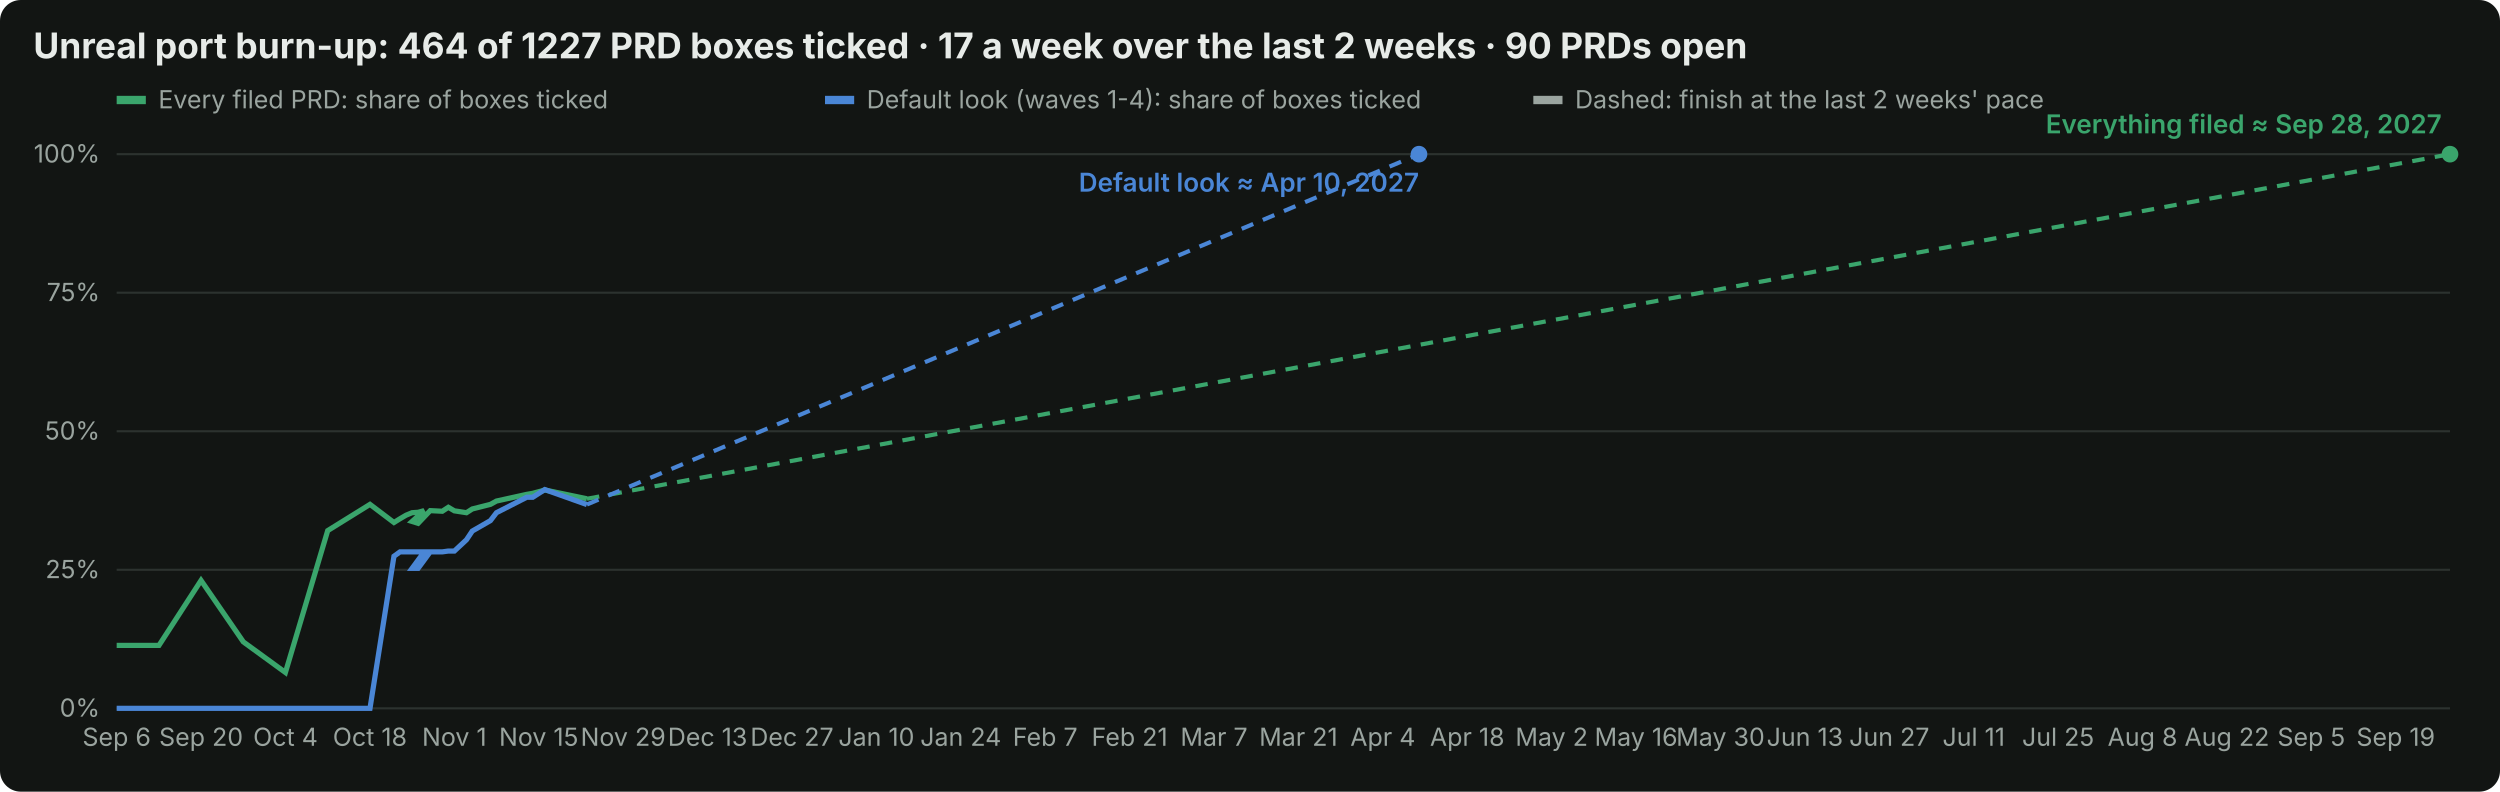
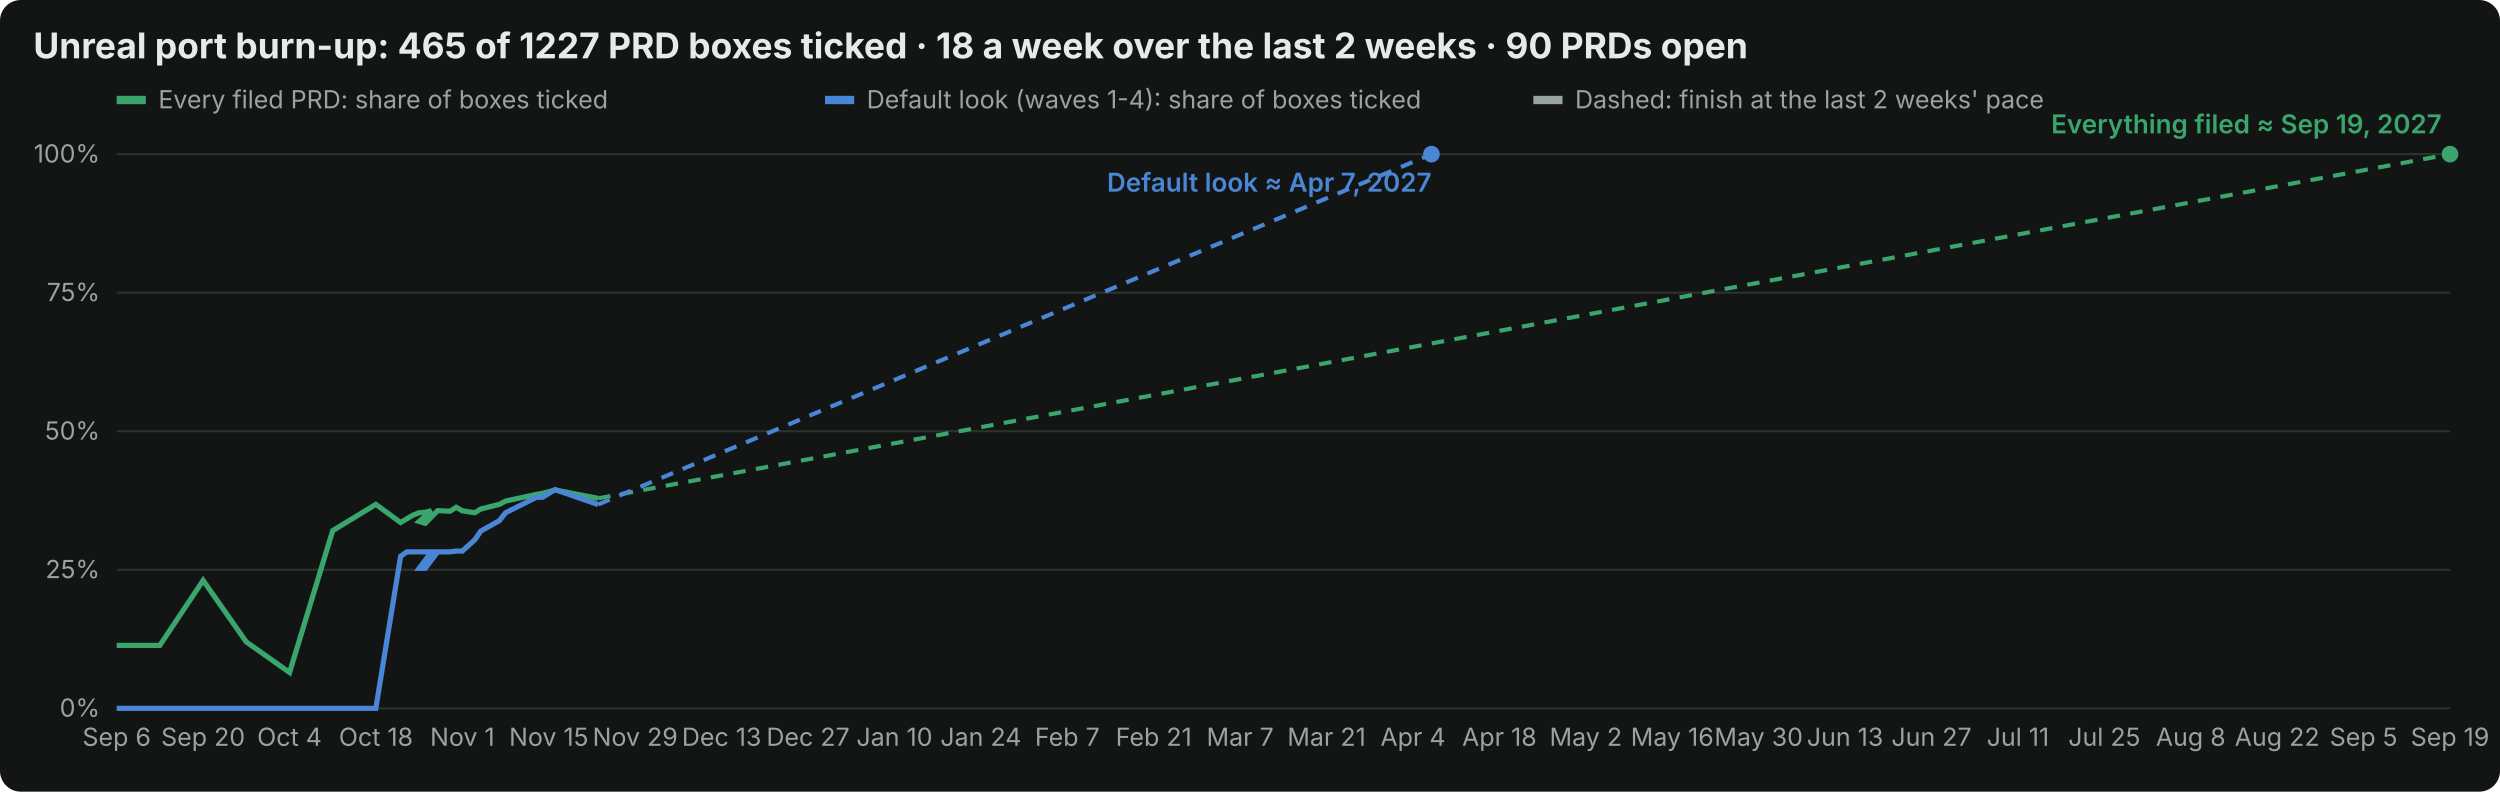
<svg xmlns="http://www.w3.org/2000/svg" viewBox="0 0 1200 380" width="1200" height="380" font-family="system-ui, -apple-system, Segoe UI, sans-serif">
  <style>.h{fill:#e7ebe8;font-size:17px;font-weight:700}.t{fill:#9aa49f;font-size:12px}.e{font-size:12.5px;font-weight:600}</style>
  <rect width="1200" height="380" rx="10" fill="#121513" />
-   <text x="16" y="28" class="h">Unreal port burn-up: 464 of 1227 PRD boxes ticked · 17 a week over the last 2 weeks · 90 PRDs open</text>
+   <text x="16" y="28" class="h">Unreal port burn-up: 465 of 1227 PRD boxes ticked · 18 a week over the last 2 weeks · 90 PRDs open</text>
  <rect x="56" y="46" width="14" height="4" fill="#3aa56c" />
  <text x="76" y="52" class="t">Every filed PRD: share of boxes ticked</text>
  <rect x="396" y="46" width="14" height="4" fill="#4a86d6" />
  <text x="416" y="52" class="t">Default look (waves 1-4): share of boxes ticked</text>
  <rect x="736" y="46" width="14" height="4" fill="#9aa49f" />
  <text x="756" y="52" class="t">Dashed: finish at the last 2 weeks' pace</text>
  <line x1="56" x2="1176" y1="340" y2="340" stroke="#2c322f" />
  <text x="48" y="344" class="t" text-anchor="end">0%</text>
  <line x1="56" x2="1176" y1="273.5" y2="273.5" stroke="#2c322f" />
  <text x="48" y="277.5" class="t" text-anchor="end">25%</text>
  <line x1="56" x2="1176" y1="207" y2="207" stroke="#2c322f" />
  <text x="48" y="211" class="t" text-anchor="end">50%</text>
  <line x1="56" x2="1176" y1="140.5" y2="140.5" stroke="#2c322f" />
  <text x="48" y="144.5" class="t" text-anchor="end">75%</text>
  <line x1="56" x2="1176" y1="74" y2="74" stroke="#2c322f" />
  <text x="48" y="78" class="t" text-anchor="end">100%</text>
  <text x="56" y="358" class="t" text-anchor="middle">Sep 6</text>
-   <text x="96.517" y="358" class="t" text-anchor="middle">Sep 20</text>
-   <text x="137.034" y="358" class="t" text-anchor="middle">Oct 4</text>
-   <text x="177.55" y="358" class="t" text-anchor="middle">Oct 18</text>
-   <text x="218.067" y="358" class="t" text-anchor="middle">Nov 1</text>
-   <text x="258.584" y="358" class="t" text-anchor="middle">Nov 15</text>
-   <text x="299.101" y="358" class="t" text-anchor="middle">Nov 29</text>
-   <text x="339.618" y="358" class="t" text-anchor="middle">Dec 13</text>
-   <text x="380.134" y="358" class="t" text-anchor="middle">Dec 27</text>
-   <text x="420.651" y="358" class="t" text-anchor="middle">Jan 10</text>
-   <text x="461.168" y="358" class="t" text-anchor="middle">Jan 24</text>
-   <text x="501.685" y="358" class="t" text-anchor="middle">Feb 7</text>
-   <text x="542.202" y="358" class="t" text-anchor="middle">Feb 21</text>
-   <text x="582.718" y="358" class="t" text-anchor="middle">Mar 7</text>
-   <text x="623.235" y="358" class="t" text-anchor="middle">Mar 21</text>
-   <text x="663.752" y="358" class="t" text-anchor="middle">Apr 4</text>
-   <text x="704.269" y="358" class="t" text-anchor="middle">Apr 18</text>
-   <text x="744.786" y="358" class="t" text-anchor="middle">May 2</text>
-   <text x="785.302" y="358" class="t" text-anchor="middle">May 16</text>
-   <text x="825.819" y="358" class="t" text-anchor="middle">May 30</text>
-   <text x="866.336" y="358" class="t" text-anchor="middle">Jun 13</text>
-   <text x="906.853" y="358" class="t" text-anchor="middle">Jun 27</text>
-   <text x="947.37" y="358" class="t" text-anchor="middle">Jul 11</text>
-   <text x="987.886" y="358" class="t" text-anchor="middle">Jul 25</text>
-   <text x="1028.403" y="358" class="t" text-anchor="middle">Aug 8</text>
-   <text x="1068.92" y="358" class="t" text-anchor="middle">Aug 22</text>
-   <text x="1109.437" y="358" class="t" text-anchor="middle">Sep 5</text>
-   <text x="1149.953" y="358" class="t" text-anchor="middle">Sep 19</text>
-   <path d="M56.0,309.8L76.3,309.8L96.5,278.6L116.8,308.1L137.0,322.8L157.3,254.7L177.6,242.1L189.1,250.8L192.0,249.0L194.9,247.3L197.8,246.1L200.7,245.9L203.6,245.1L197.8,250.3L200.7,251.2L206.5,245.1L212.3,245.4L215.2,243.5L218.1,245.2L223.9,246.1L226.7,244.3L235.4,242.1L238.3,240.5L252.8,237.3L255.7,236.8L261.5,235.2L281.7,239.4" stroke="#3aa56c" stroke-width="2.5" fill="none" />
-   <path d="M56.0,340.0L76.3,340.0L96.5,340.0L116.8,340.0L137.0,340.0L157.3,340.0L177.6,340.0L189.1,267.0L192.0,264.9L194.9,264.9L197.8,264.9L200.7,264.9L203.6,264.9L197.8,272.8L200.7,272.8L206.5,264.9L212.3,264.9L215.2,264.5L218.1,264.5L223.9,259.1L226.7,254.9L235.4,249.9L238.3,246.1L252.8,238.7L255.7,238.7L261.5,235.0L281.7,242.2" stroke="#4a86d6" stroke-width="2.5" fill="none" />
-   <path d="M281.736,239.41L1176,74" stroke="#3aa56c" stroke-width="2" stroke-dasharray="6 5" fill="none" />
+   <text x="97.481" y="358" class="t" text-anchor="middle">Sep 20</text>
+   <text x="138.963" y="358" class="t" text-anchor="middle">Oct 4</text>
+   <text x="180.444" y="358" class="t" text-anchor="middle">Oct 18</text>
+   <text x="221.926" y="358" class="t" text-anchor="middle">Nov 1</text>
+   <text x="263.407" y="358" class="t" text-anchor="middle">Nov 15</text>
+   <text x="304.889" y="358" class="t" text-anchor="middle">Nov 29</text>
+   <text x="346.37" y="358" class="t" text-anchor="middle">Dec 13</text>
+   <text x="387.852" y="358" class="t" text-anchor="middle">Dec 27</text>
+   <text x="429.333" y="358" class="t" text-anchor="middle">Jan 10</text>
+   <text x="470.815" y="358" class="t" text-anchor="middle">Jan 24</text>
+   <text x="512.296" y="358" class="t" text-anchor="middle">Feb 7</text>
+   <text x="553.778" y="358" class="t" text-anchor="middle">Feb 21</text>
+   <text x="595.259" y="358" class="t" text-anchor="middle">Mar 7</text>
+   <text x="636.741" y="358" class="t" text-anchor="middle">Mar 21</text>
+   <text x="678.222" y="358" class="t" text-anchor="middle">Apr 4</text>
+   <text x="719.704" y="358" class="t" text-anchor="middle">Apr 18</text>
+   <text x="761.185" y="358" class="t" text-anchor="middle">May 2</text>
+   <text x="802.667" y="358" class="t" text-anchor="middle">May 16</text>
+   <text x="844.148" y="358" class="t" text-anchor="middle">May 30</text>
+   <text x="885.63" y="358" class="t" text-anchor="middle">Jun 13</text>
+   <text x="927.111" y="358" class="t" text-anchor="middle">Jun 27</text>
+   <text x="968.593" y="358" class="t" text-anchor="middle">Jul 11</text>
+   <text x="1010.074" y="358" class="t" text-anchor="middle">Jul 25</text>
+   <text x="1051.556" y="358" class="t" text-anchor="middle">Aug 8</text>
+   <text x="1093.037" y="358" class="t" text-anchor="middle">Aug 22</text>
+   <text x="1134.519" y="358" class="t" text-anchor="middle">Sep 5</text>
+   <text x="1176" y="358" class="t" text-anchor="middle">Sep 19</text>
+   <path d="M56.0,309.8L76.7,309.8L97.5,278.6L118.2,308.1L139.0,322.8L159.7,254.7L180.4,242.1L192.3,250.8L195.3,249.0L198.2,247.3L201.2,246.1L204.1,245.9L207.1,245.1L201.2,250.3L204.1,251.2L210.1,245.1L216.0,245.4L219.0,243.5L221.9,245.2L227.9,246.1L230.8,244.3L239.7,242.1L242.7,240.5L257.5,237.3L260.4,236.8L266.4,235.2L287.1,239.2" stroke="#3aa56c" stroke-width="2.5" fill="none" />
+   <path d="M56.0,340.0L76.7,340.0L97.5,340.0L118.2,340.0L139.0,340.0L159.7,340.0L180.4,340.0L192.3,267.0L195.3,264.9L198.2,264.9L201.2,264.9L204.1,264.9L207.1,264.9L201.2,272.8L204.1,272.8L210.1,264.9L216.0,264.9L219.0,264.5L221.9,264.5L227.9,259.1L230.8,254.9L239.7,249.9L242.7,246.1L257.5,238.7L260.4,238.7L266.4,235.0L287.1,242.2" stroke="#4a86d6" stroke-width="2.5" fill="none" />
+   <path d="M287.111,239.193L1176,74" stroke="#3aa56c" stroke-width="2" stroke-dasharray="6 5" fill="none" />
  <circle cx="1176" cy="74" r="4" fill="#3aa56c" />
-   <text x="1172" y="64" class="e" fill="#3aa56c" text-anchor="end">Everything filed ≈ Sep 28, 2027</text>
-   <path d="M281.736,242.155L681.116,74" stroke="#4a86d6" stroke-width="2" stroke-dasharray="6 5" fill="none" />
-   <circle cx="681.116" cy="74" r="4" fill="#4a86d6" />
-   <text x="681.116" y="92" class="e" fill="#4a86d6" text-anchor="end">Default look ≈ Apr 10, 2027</text>
+   <text x="1172" y="64" class="e" fill="#3aa56c" text-anchor="end">Everything filed ≈ Sep 19, 2027</text>
+   <path d="M287.111,242.155L687.111,74" stroke="#4a86d6" stroke-width="2" stroke-dasharray="6 5" fill="none" />
+   <circle cx="687.111" cy="74" r="4" fill="#4a86d6" />
+   <text x="687.111" y="92" class="e" fill="#4a86d6" text-anchor="end">Default look ≈ Apr 7, 2027</text>
</svg>
